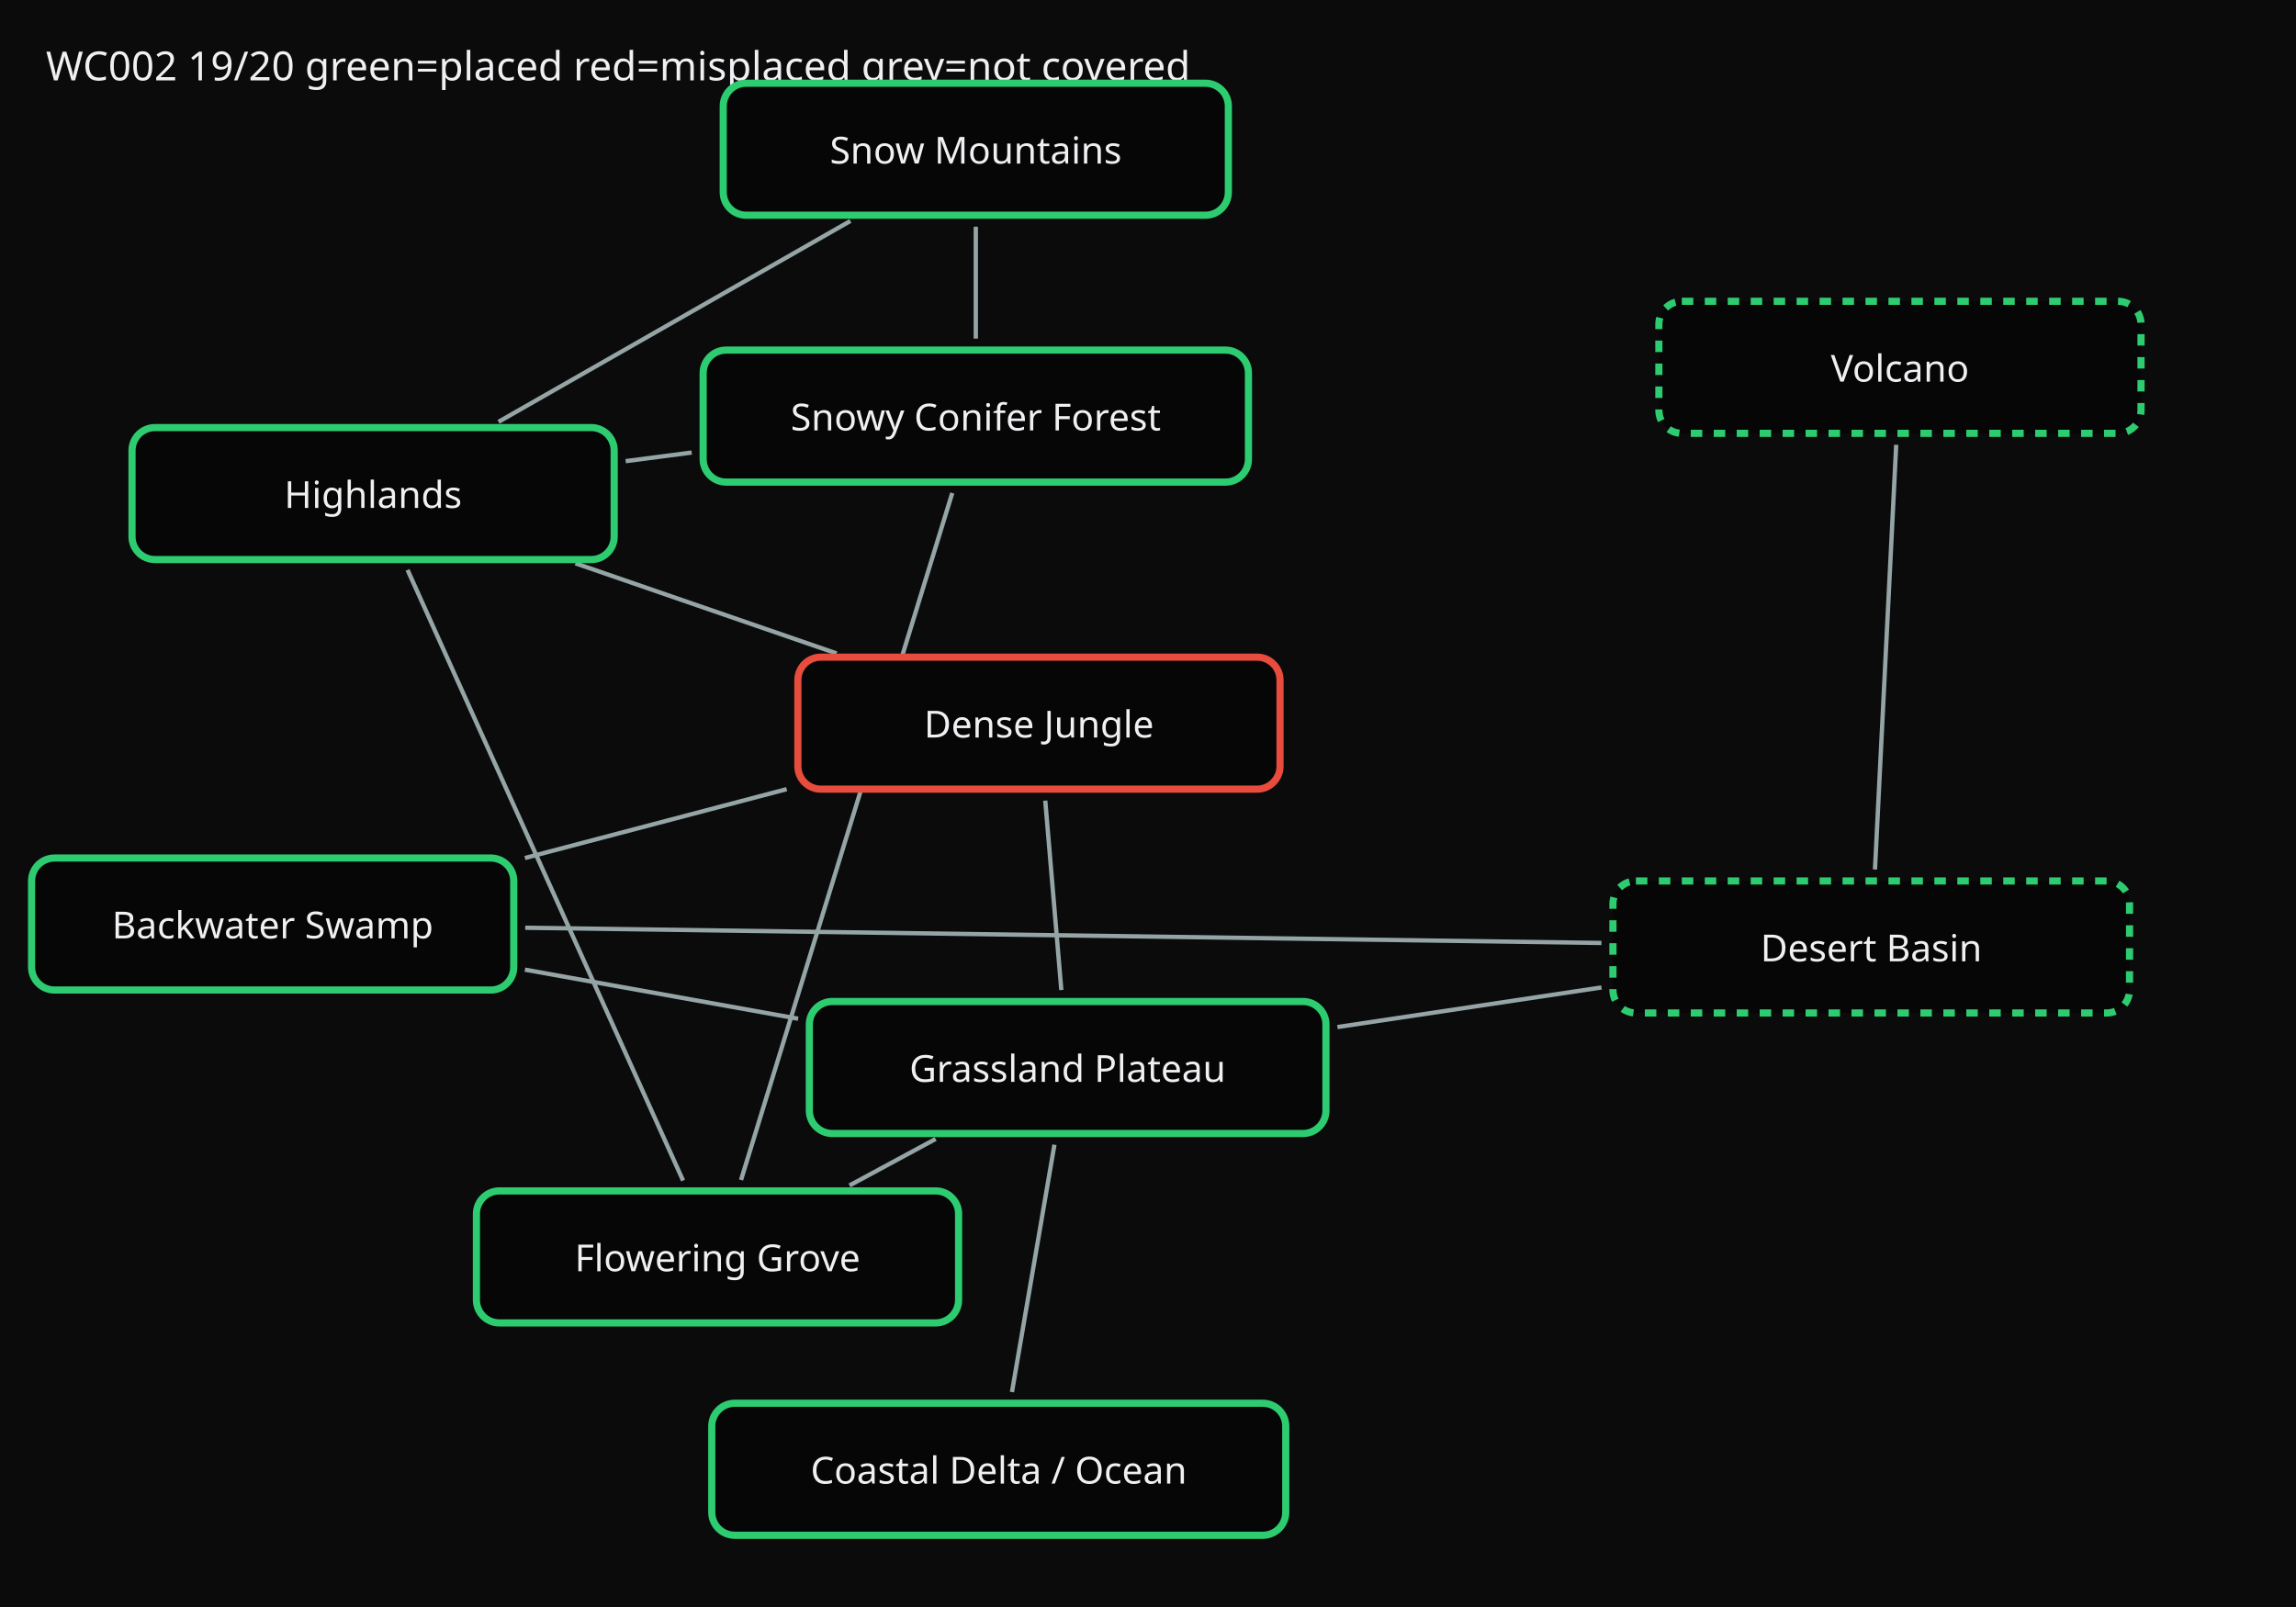
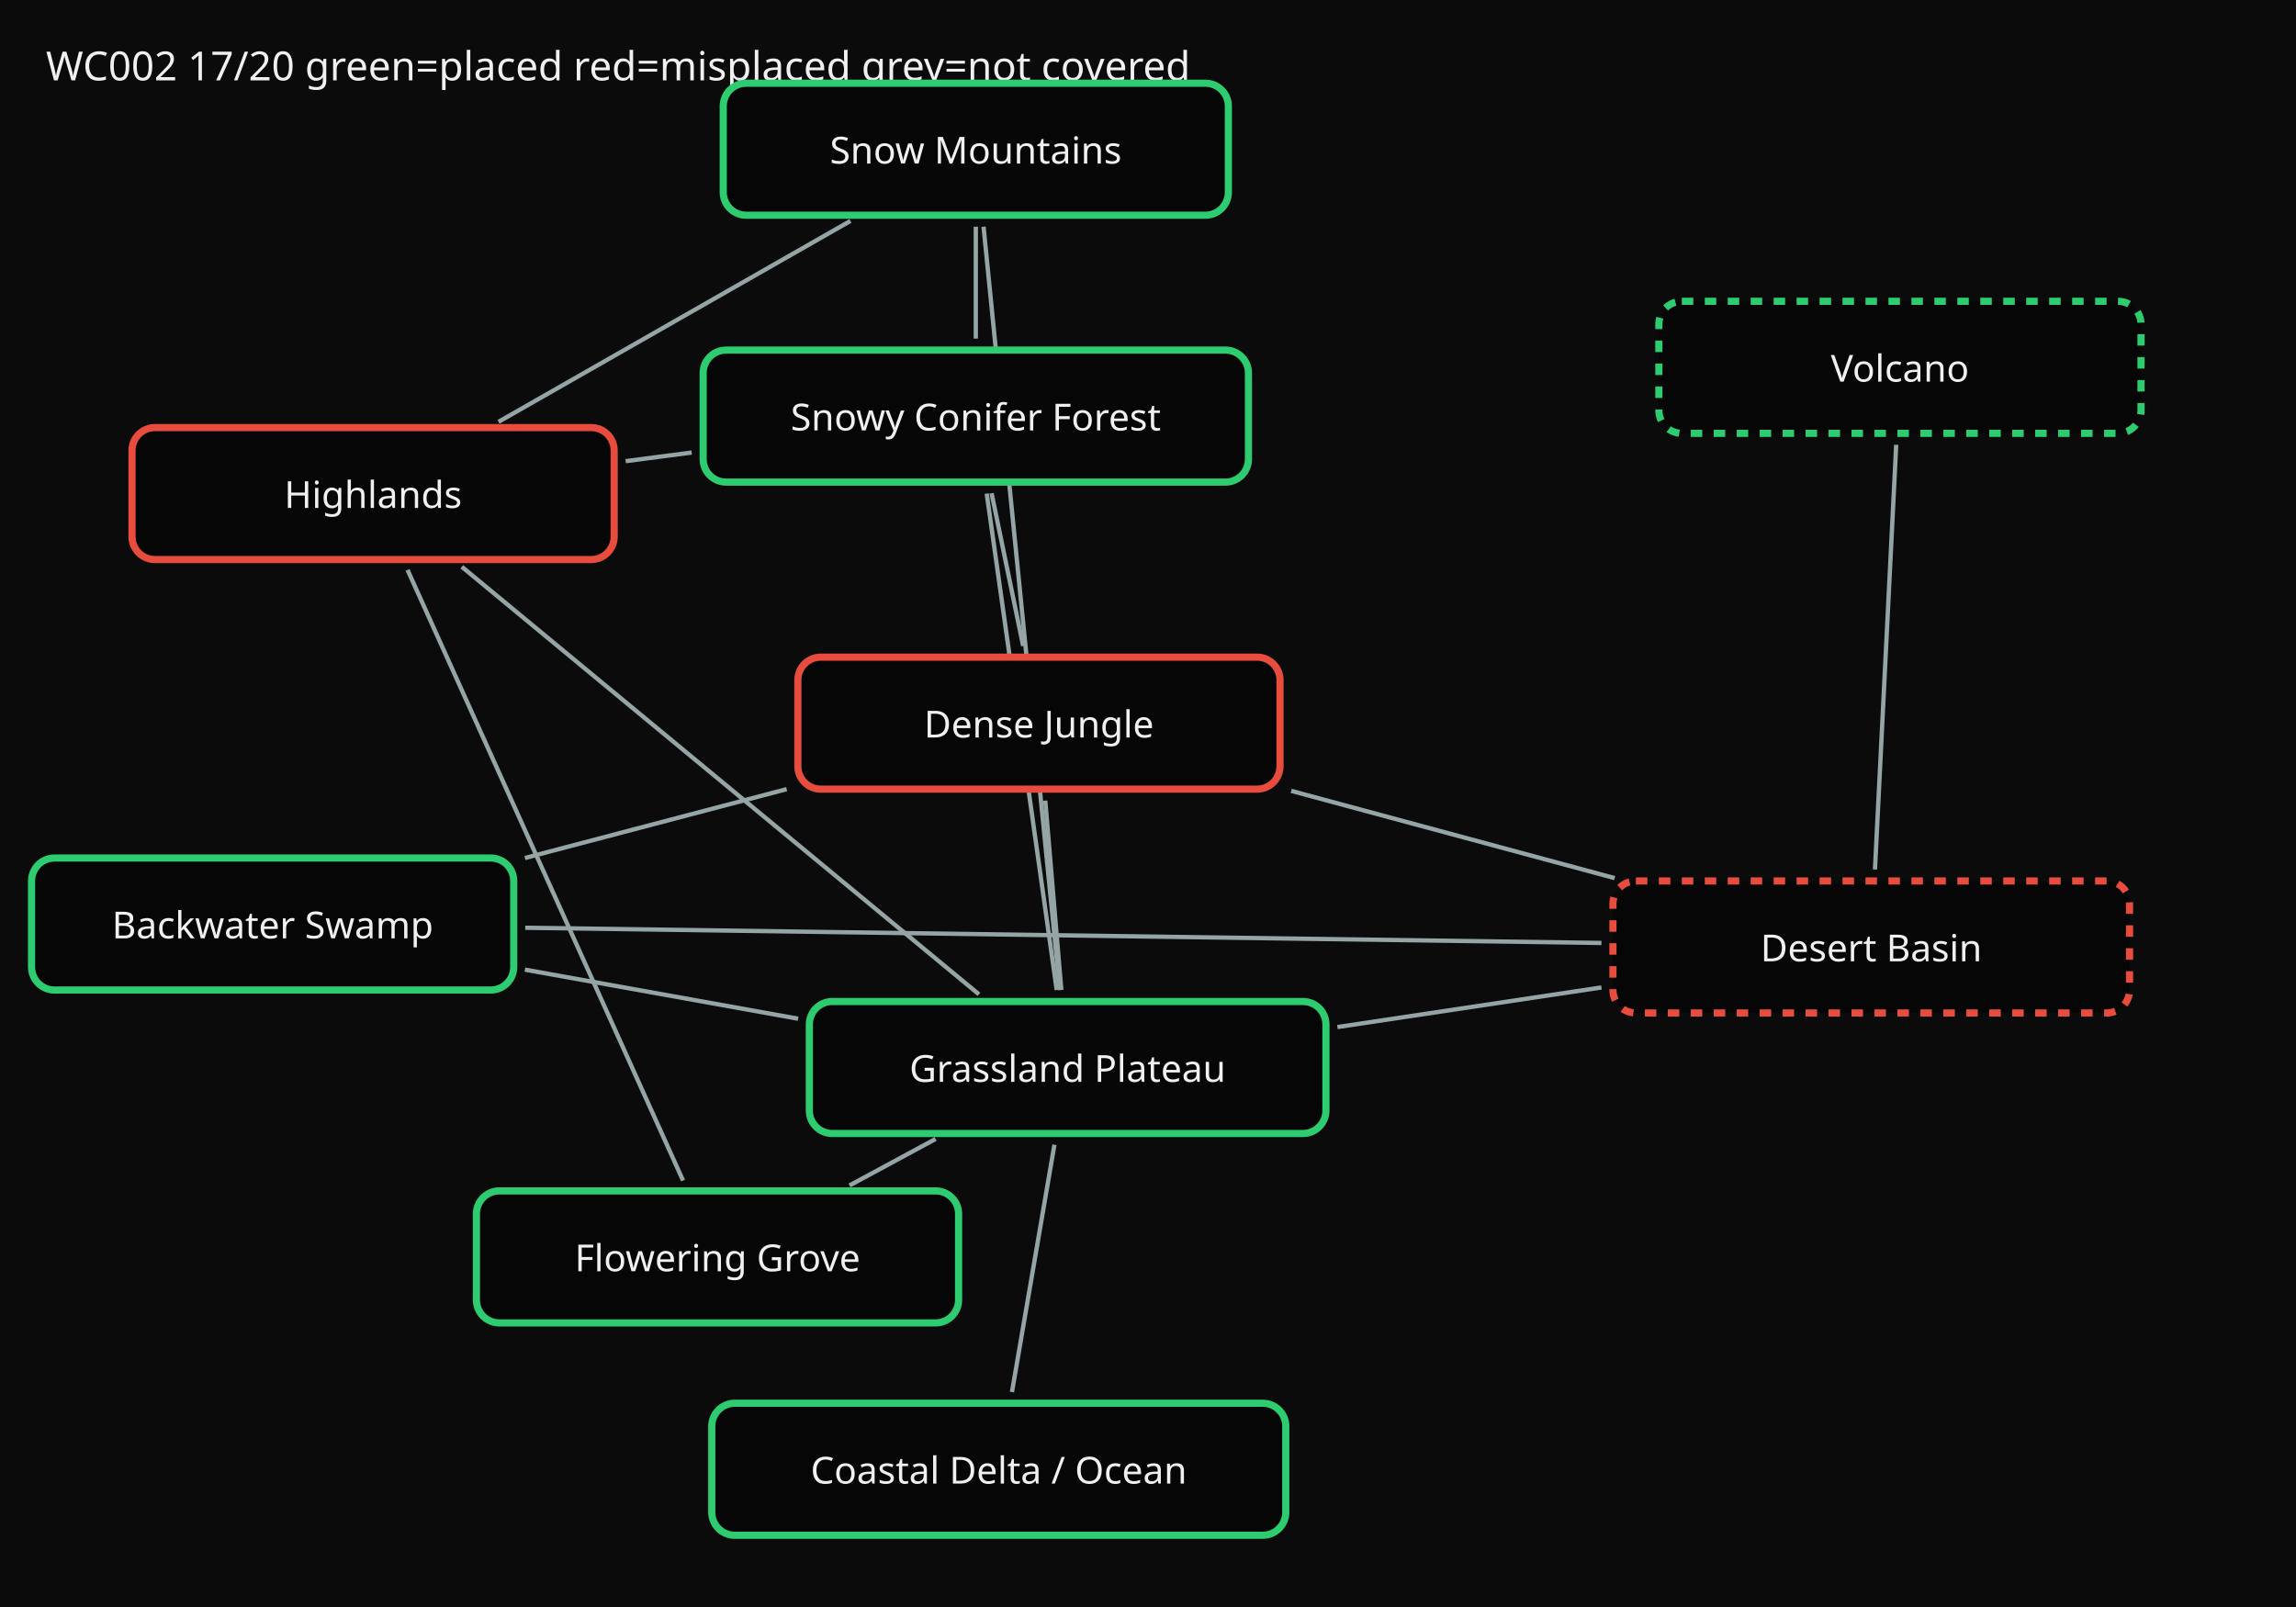
<svg xmlns="http://www.w3.org/2000/svg" viewBox="0 0 800 560" width="800" height="560">
  <rect width="100%" height="100%" fill="#0b0b0c" />
-   <text x="16" y="28" fill="#f0f0f2" font-size="14" font-family="system-ui,sans-serif">WC002  19/20  green=placed  red=misplaced  grey=not covered</text>
+   <text x="16" y="28" fill="#f0f0f2" font-size="14" font-family="system-ui,sans-serif">WC002  17/20  green=placed  red=misplaced  grey=not covered</text>
  <line x1="352.6" y1="485.1" x2="367.4" y2="398.9" stroke="#95a5a6" stroke-width="1.5" />
  <line x1="558.0" y1="344.1" x2="466.0" y2="357.9" stroke="#95a5a6" stroke-width="1.5" />
+   <line x1="562.6" y1="306.0" x2="449.9" y2="275.6" stroke="#95a5a6" stroke-width="1.5" />
  <line x1="558.0" y1="328.6" x2="183.0" y2="323.3" stroke="#95a5a6" stroke-width="1.5" />
  <line x1="653.3" y1="303.0" x2="660.7" y2="155.0" stroke="#95a5a6" stroke-width="1.5" />
-   <line x1="331.8" y1="171.8" x2="258.2" y2="411.2" stroke="#95a5a6" stroke-width="1.5" />
+   <line x1="343.8" y1="172.0" x2="368.2" y2="345.0" stroke="#95a5a6" stroke-width="1.5" />
  <line x1="241.0" y1="157.7" x2="218.0" y2="160.7" stroke="#95a5a6" stroke-width="1.5" />
+   <line x1="345.5" y1="171.9" x2="356.5" y2="225.1" stroke="#95a5a6" stroke-width="1.5" />
  <line x1="340.0" y1="118.0" x2="340.0" y2="79.0" stroke="#95a5a6" stroke-width="1.5" />
  <line x1="326.0" y1="396.9" x2="296.0" y2="413.1" stroke="#95a5a6" stroke-width="1.5" />
+   <line x1="341.1" y1="346.5" x2="160.9" y2="197.5" stroke="#95a5a6" stroke-width="1.5" />
  <line x1="369.8" y1="345.0" x2="364.2" y2="279.0" stroke="#95a5a6" stroke-width="1.5" />
+   <line x1="369.3" y1="345.0" x2="342.7" y2="79.0" stroke="#95a5a6" stroke-width="1.5" />
  <line x1="278.1" y1="355.0" x2="182.9" y2="337.9" stroke="#95a5a6" stroke-width="1.5" />
  <line x1="238.0" y1="411.4" x2="142.0" y2="198.6" stroke="#95a5a6" stroke-width="1.5" />
-   <line x1="200.5" y1="196.3" x2="291.5" y2="227.7" stroke="#95a5a6" stroke-width="1.5" />
  <line x1="173.7" y1="147.0" x2="296.3" y2="77.0" stroke="#95a5a6" stroke-width="1.5" />
  <line x1="274.1" y1="275.0" x2="182.9" y2="299.0" stroke="#95a5a6" stroke-width="1.5" />
  <rect x="252.0" y="29.0" width="176" height="46" rx="8" fill="#060607" stroke="#2ecc71" stroke-width="2.5" />
  <text x="340" y="57" text-anchor="middle" fill="#f0f0f2" font-size="13" font-family="system-ui,sans-serif">Snow Mountains</text>
  <rect x="245.0" y="122.0" width="190" height="46" rx="8" fill="#060607" stroke="#2ecc71" stroke-width="2.5" />
  <text x="340" y="150" text-anchor="middle" fill="#f0f0f2" font-size="13" font-family="system-ui,sans-serif">Snowy Conifer Forest</text>
-   <rect x="46.0" y="149.0" width="168" height="46" rx="8" fill="#060607" stroke="#2ecc71" stroke-width="2.5" />
+   <rect x="46.0" y="149.0" width="168" height="46" rx="8" fill="#060607" stroke="#e74c3c" stroke-width="2.5" />
  <text x="130" y="177" text-anchor="middle" fill="#f0f0f2" font-size="13" font-family="system-ui,sans-serif">Highlands</text>
  <rect x="278.0" y="229.0" width="168" height="46" rx="8" fill="#060607" stroke="#e74c3c" stroke-width="2.5" />
  <text x="362" y="257" text-anchor="middle" fill="#f0f0f2" font-size="13" font-family="system-ui,sans-serif">Dense Jungle</text>
  <rect x="11.0" y="299.0" width="168" height="46" rx="8" fill="#060607" stroke="#2ecc71" stroke-width="2.5" />
  <text x="95" y="327" text-anchor="middle" fill="#f0f0f2" font-size="13" font-family="system-ui,sans-serif">Backwater Swamp</text>
  <rect x="166.0" y="415.0" width="168" height="46" rx="8" fill="#060607" stroke="#2ecc71" stroke-width="2.5" />
  <text x="250" y="443" text-anchor="middle" fill="#f0f0f2" font-size="13" font-family="system-ui,sans-serif">Flowering Grove</text>
  <rect x="282.0" y="349.0" width="180" height="46" rx="8" fill="#060607" stroke="#2ecc71" stroke-width="2.5" />
  <text x="372" y="377" text-anchor="middle" fill="#f0f0f2" font-size="13" font-family="system-ui,sans-serif">Grassland Plateau</text>
  <rect x="248.0" y="489.0" width="200" height="46" rx="8" fill="#060607" stroke="#2ecc71" stroke-width="2.5" />
  <text x="348" y="517" text-anchor="middle" fill="#f0f0f2" font-size="13" font-family="system-ui,sans-serif">Coastal Delta / Ocean</text>
-   <rect x="562.0" y="307.0" width="180" height="46" rx="8" fill="#060607" stroke="#2ecc71" stroke-width="2.5" stroke-dasharray="4 4" />
+   <rect x="562.0" y="307.0" width="180" height="46" rx="8" fill="#060607" stroke="#e74c3c" stroke-width="2.5" stroke-dasharray="4 4" />
  <text x="652" y="335" text-anchor="middle" fill="#f0f0f2" font-size="13" font-family="system-ui,sans-serif">Desert Basin</text>
  <rect x="578.0" y="105.0" width="168" height="46" rx="8" fill="#060607" stroke="#2ecc71" stroke-width="2.5" stroke-dasharray="4 4" />
  <text x="662" y="133" text-anchor="middle" fill="#f0f0f2" font-size="13" font-family="system-ui,sans-serif">Volcano</text>
</svg>
